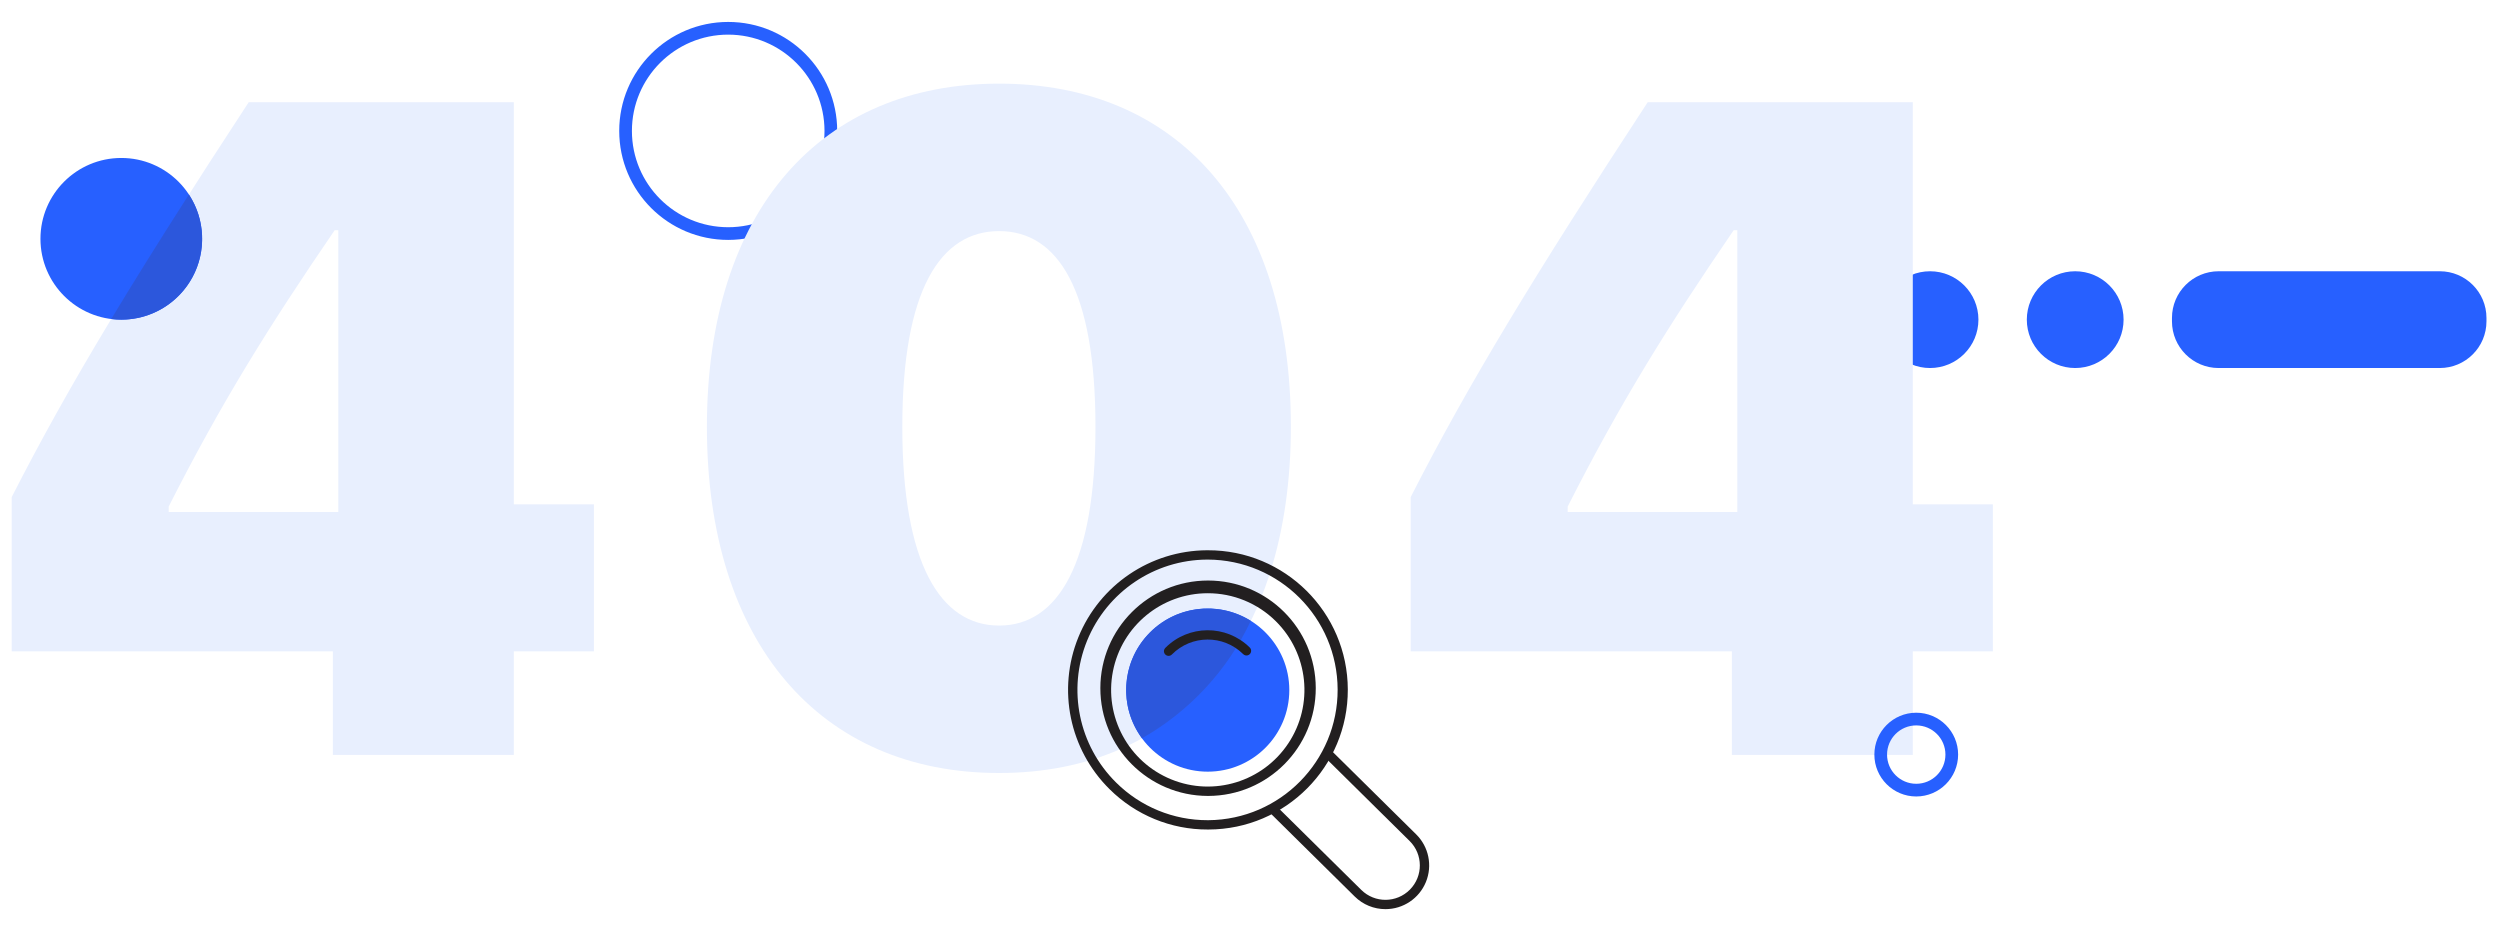
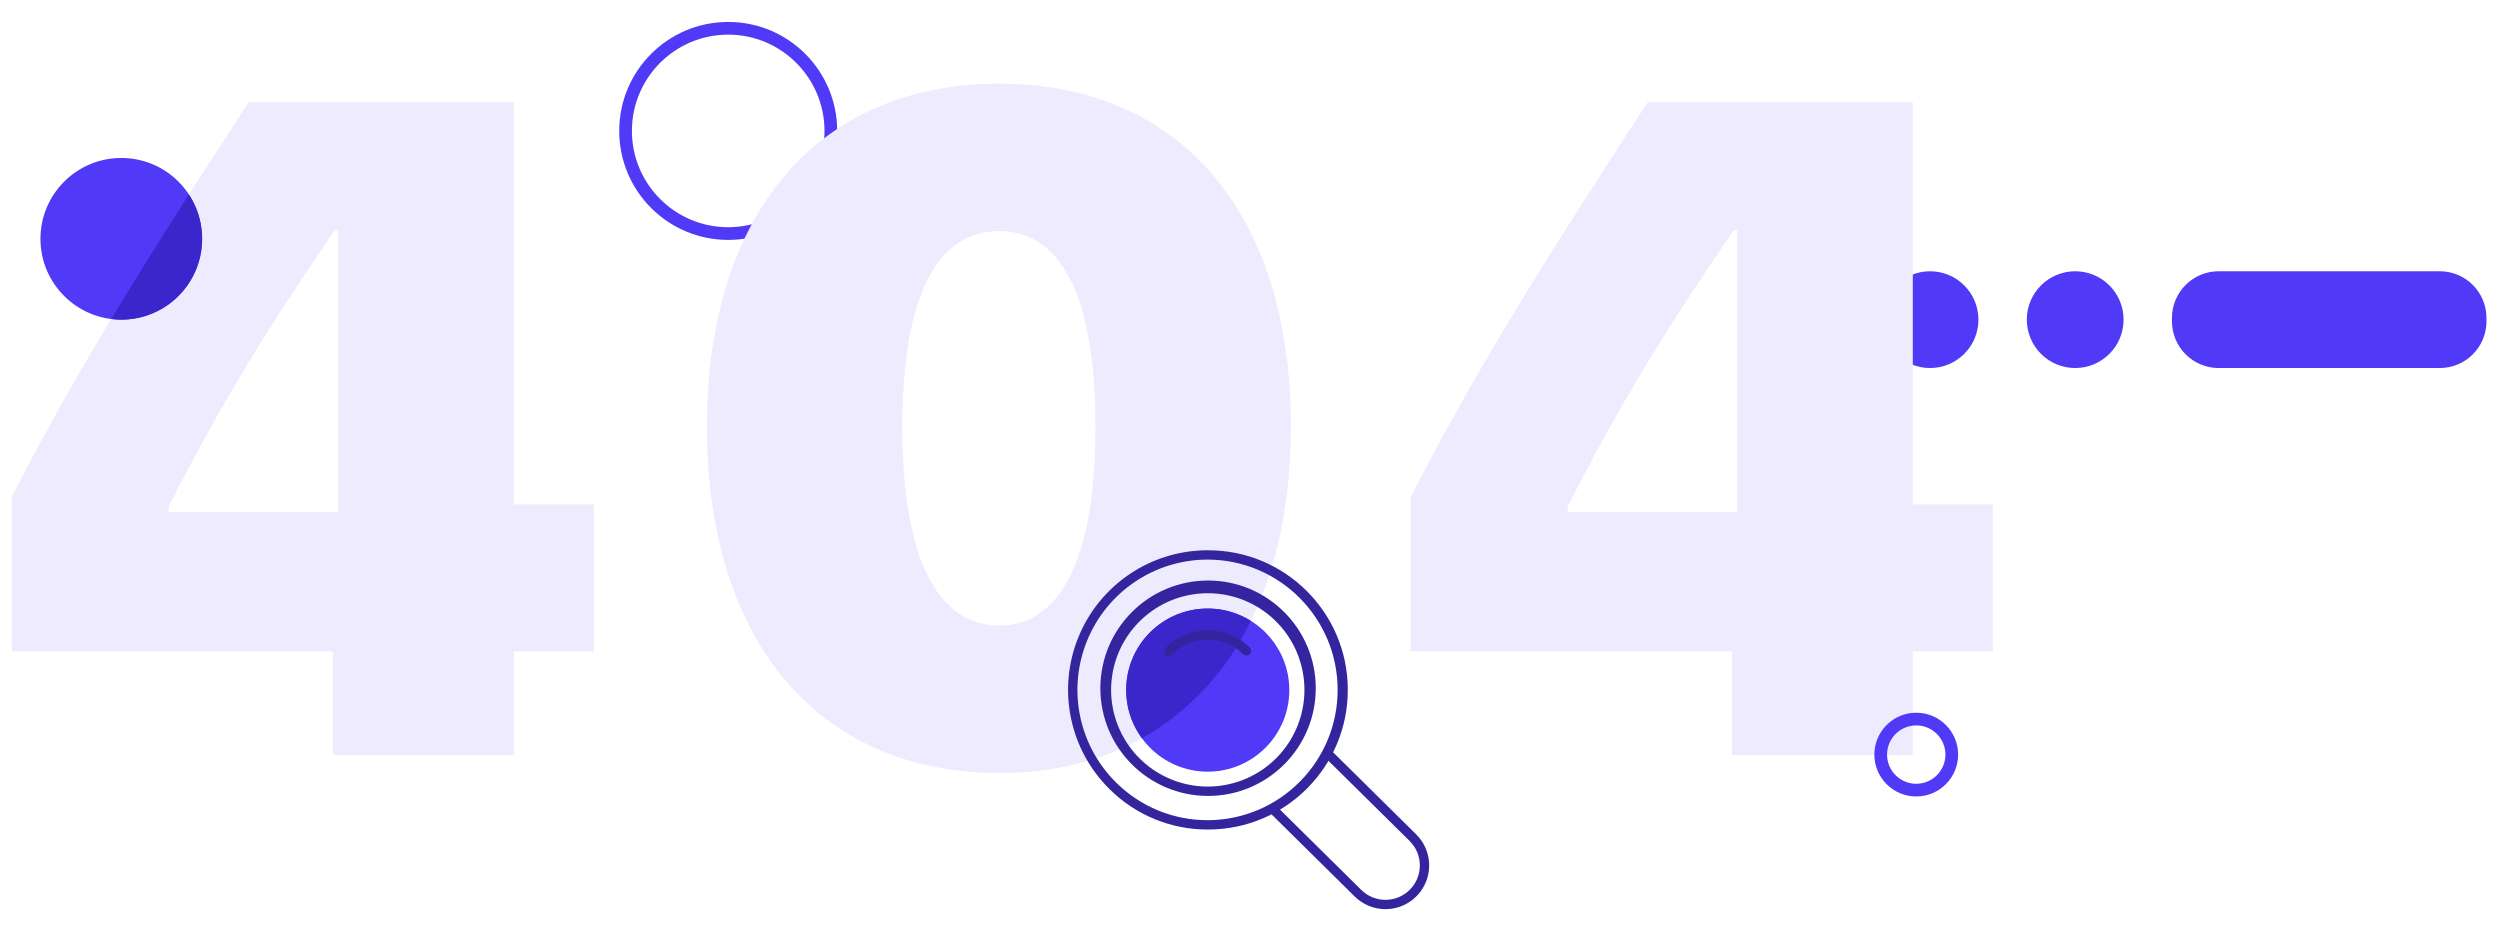
<svg xmlns="http://www.w3.org/2000/svg" id="Layer_1" data-name="Layer 1" viewBox="0 0 394 146">
  <defs>
-     <style>.cls-1{fill:#2760ff;}.cls-2{fill:#e8effe;}.cls-3{fill:#2c57dc;}.cls-4{fill:#221f20;}</style>
+     <style>.cls-1{fill:#5039F7;}.cls-2{fill:#EEEBFE;}.cls-3{fill:#3A26CB;}.cls-4{fill:#34259F;}</style>
  </defs>
  <circle class="cls-1" cx="304.175" cy="50.376" r="7.625" />
  <path class="cls-1" d="M114.767,37.81a17.176,17.176,0,1,1,17.175-17.176A17.2,17.2,0,0,1,114.767,37.81Zm0-32.352a15.176,15.176,0,1,0,15.175,15.176A15.193,15.193,0,0,0,114.767,5.458Z" />
  <path class="cls-2" d="M52.461,102.649H1.846V78.339c9.125-17.893,19.533-35,37.355-62.235H80.977V79.48H93.6v23.169H80.977v16.325H52.461ZM26.583,80.692H53.316V36.279h-.57C42.409,51.392,34.924,63.369,26.583,79.836Z" />
  <path class="cls-2" d="M111.408,67.289c0-34.218,18.036-54.108,46.053-54.108S203.442,33,203.442,67.218c0,33.934-17.751,54.608-45.981,54.608S111.408,101.294,111.408,67.289Zm61.238,0c0-21.6-5.917-30.868-15.185-30.868s-15.256,9.268-15.256,30.868c0,21.53,5.988,31.3,15.256,31.3S172.646,88.819,172.646,67.289Z" />
  <path class="cls-2" d="M272.941,102.649H222.326V78.339c9.125-17.893,19.533-35,37.355-62.235h41.776V79.48h12.618v23.169H301.457v16.325H272.941ZM247.063,80.692H273.8V36.279h-.57c-10.337,15.113-17.822,27.09-26.163,43.557Z" />
  <rect class="cls-1" x="342.302" y="42.75" width="49.565" height="15.251" rx="7.359" />
  <circle class="cls-1" cx="327.051" cy="50.376" r="7.625" />
  <circle class="cls-1" cx="19.116" cy="37.636" r="12.74" />
  <path class="cls-1" d="M302,125.524a6.6,6.6,0,1,1,6.6-6.6A6.607,6.607,0,0,1,302,125.524Zm0-11.2a4.6,4.6,0,1,0,4.6,4.6A4.6,4.6,0,0,0,302,114.325Z" />
  <circle class="cls-1" cx="190.34" cy="108.759" r="12.855" />
  <path class="cls-3" d="M19.116,50.376A12.731,12.731,0,0,0,29.768,30.66c-4.589,7.168-8.609,13.6-12.231,19.608A12.855,12.855,0,0,0,19.116,50.376Z" />
  <path class="cls-3" d="M197.121,97.853a12.837,12.837,0,0,0-17.138,18.5A41.7,41.7,0,0,0,197.121,97.853Z" />
  <path class="cls-4" d="M190.336,130.733a21.854,21.854,0,0,1-15.46-6.351h0a22,22,0,0,1,15.329-37.66h.139a22.005,22.005,0,0,1,.131,44.01Zm.008-42.541h-.13a20.536,20.536,0,0,0-14.306,35.145h0a20.4,20.4,0,0,0,14.429,5.925h.129a20.536,20.536,0,0,0-.122-41.071Z" />
  <path class="cls-4" d="M190.337,125.439a16.974,16.974,0,1,1,.106,0Zm0-31.946a15.234,15.234,0,1,0,10.71,4.391A15.2,15.2,0,0,0,190.341,93.493Z" />
  <path class="cls-4" d="M184.169,103.367a.734.734,0,0,1-.522-1.251,9.42,9.42,0,0,1,13.3-.082.735.735,0,1,1-1.032,1.046,7.946,7.946,0,0,0-11.227.069A.734.734,0,0,1,184.169,103.367Z" />
  <path class="cls-4" d="M218.349,143.28a6.863,6.863,0,0,1-4.84-1.984L200.4,128.35a.735.735,0,0,1,1.032-1.046l13.107,12.946a5.419,5.419,0,0,0,7.617-7.711l-13.107-12.946a.735.735,0,0,1,1.033-1.046l13.106,12.947a6.885,6.885,0,0,1-4.841,11.786Z" />
</svg>
